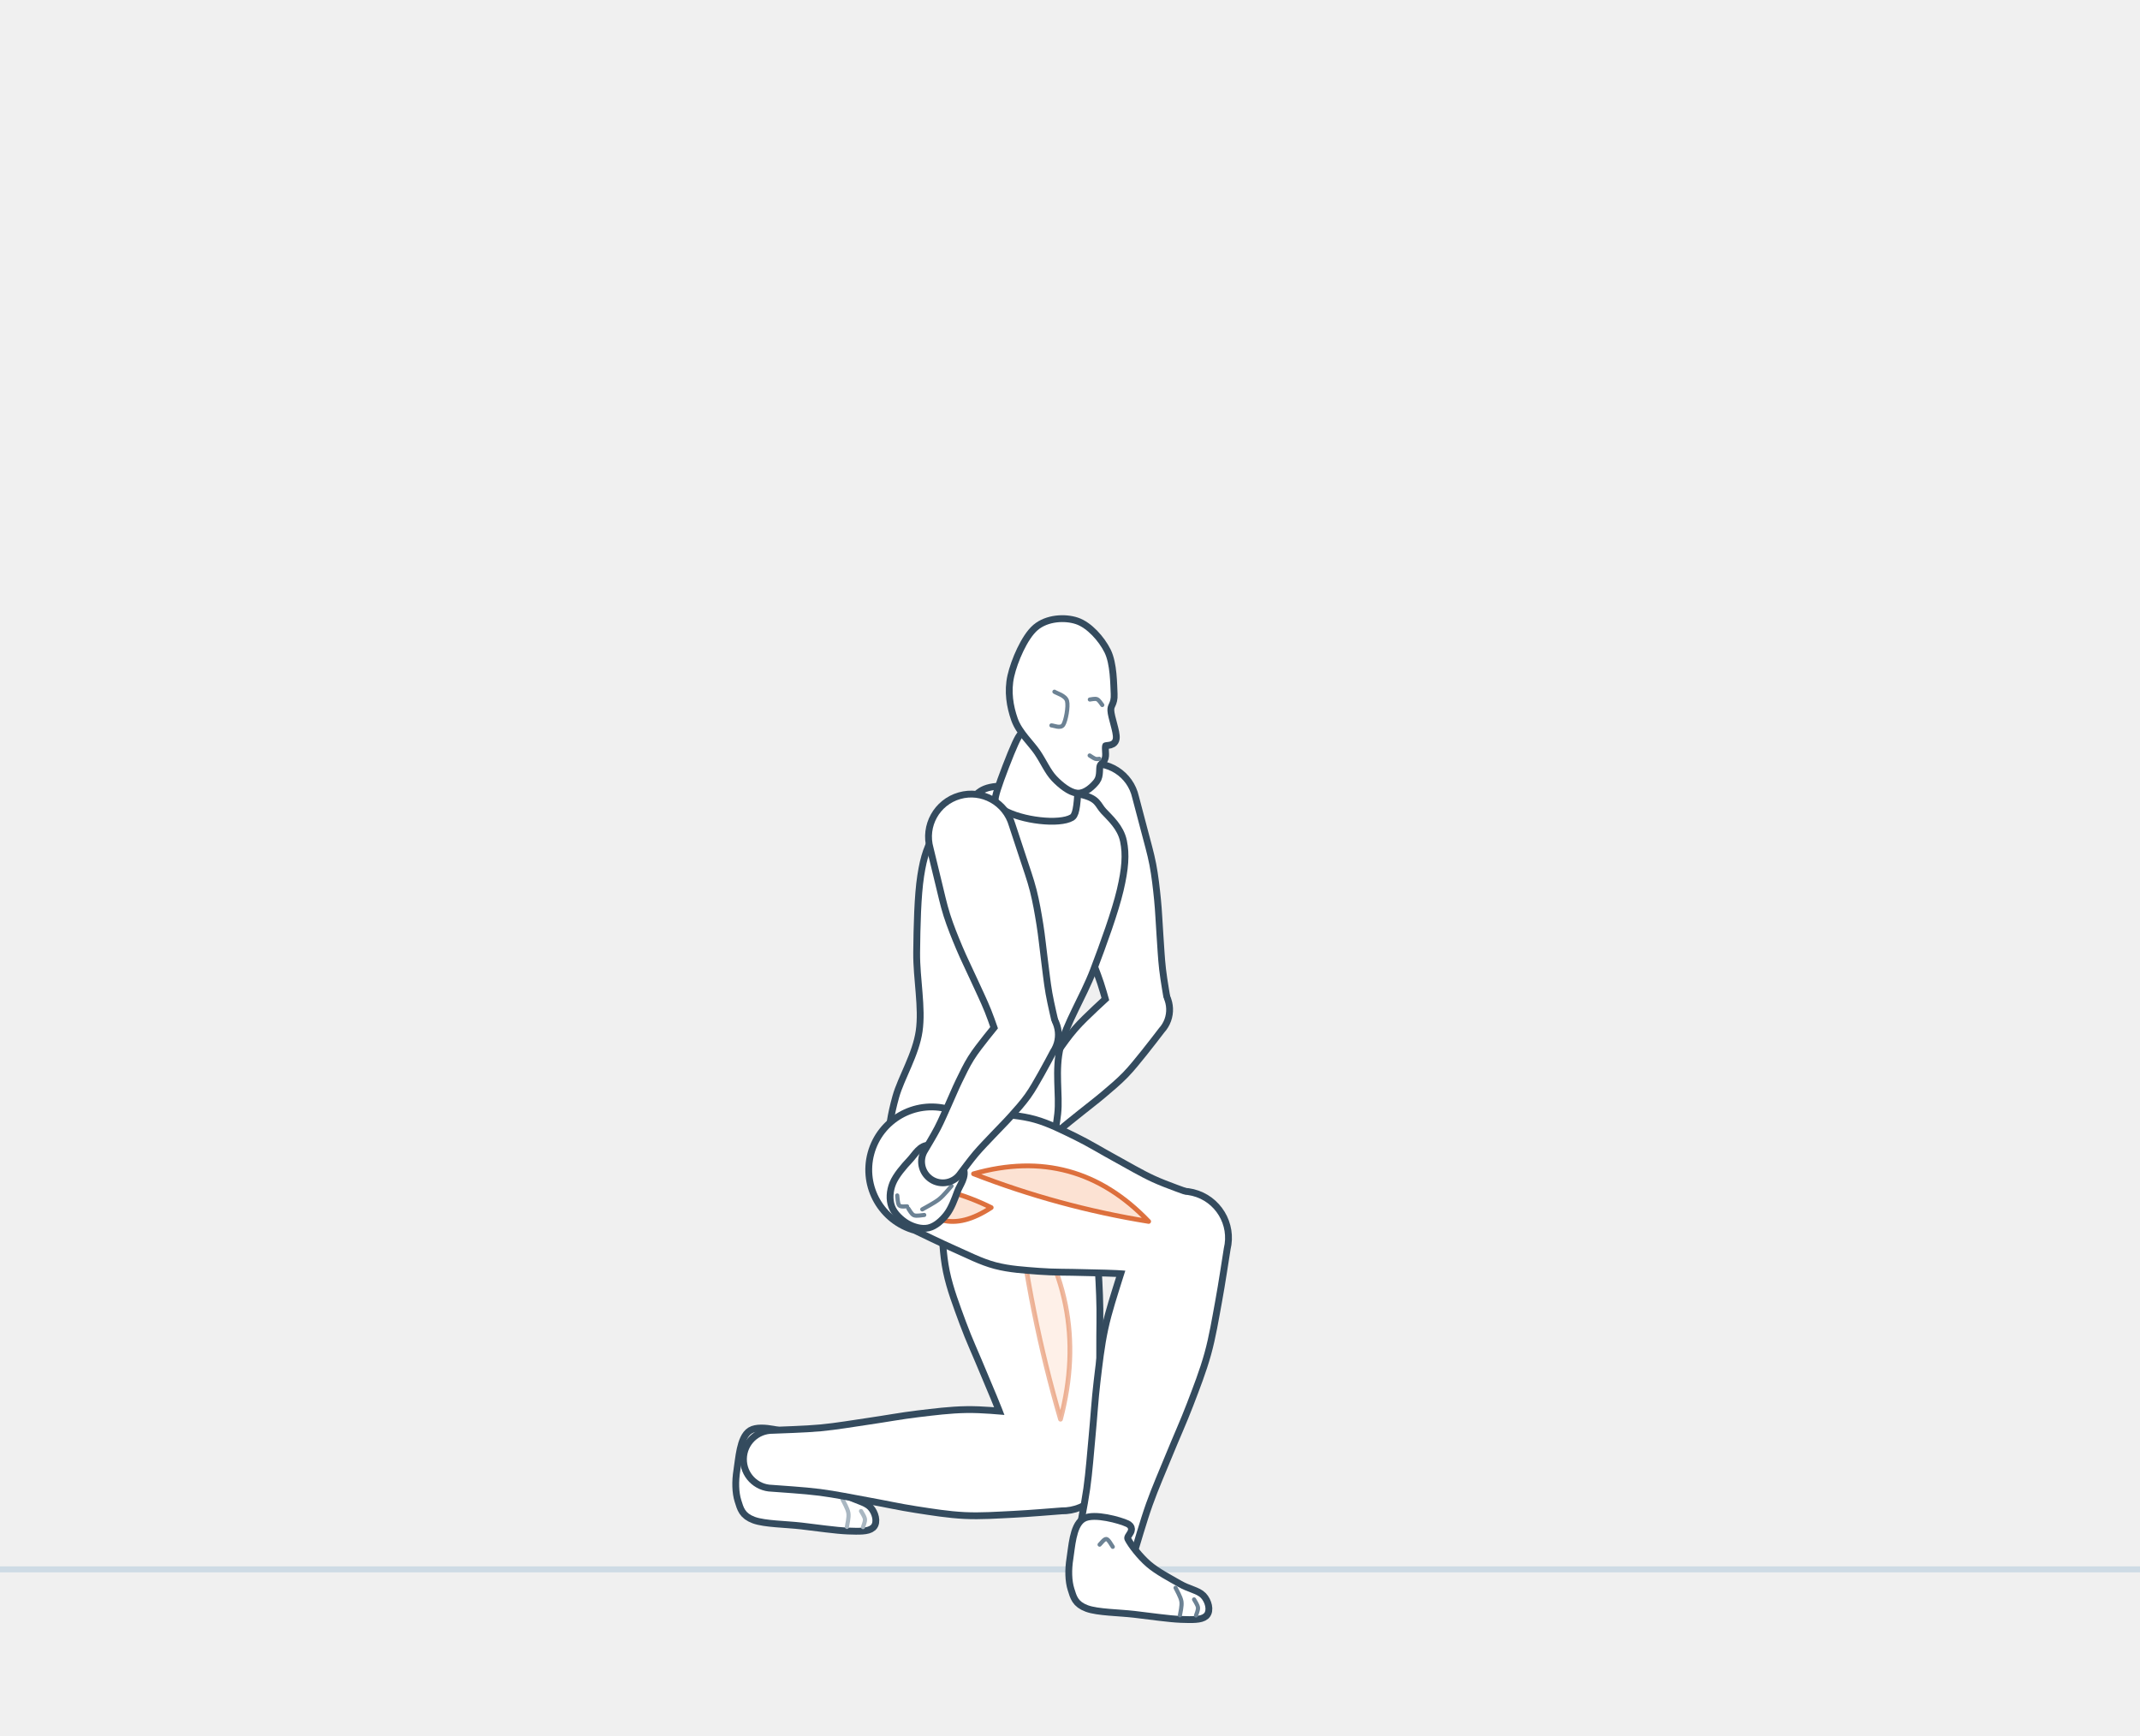
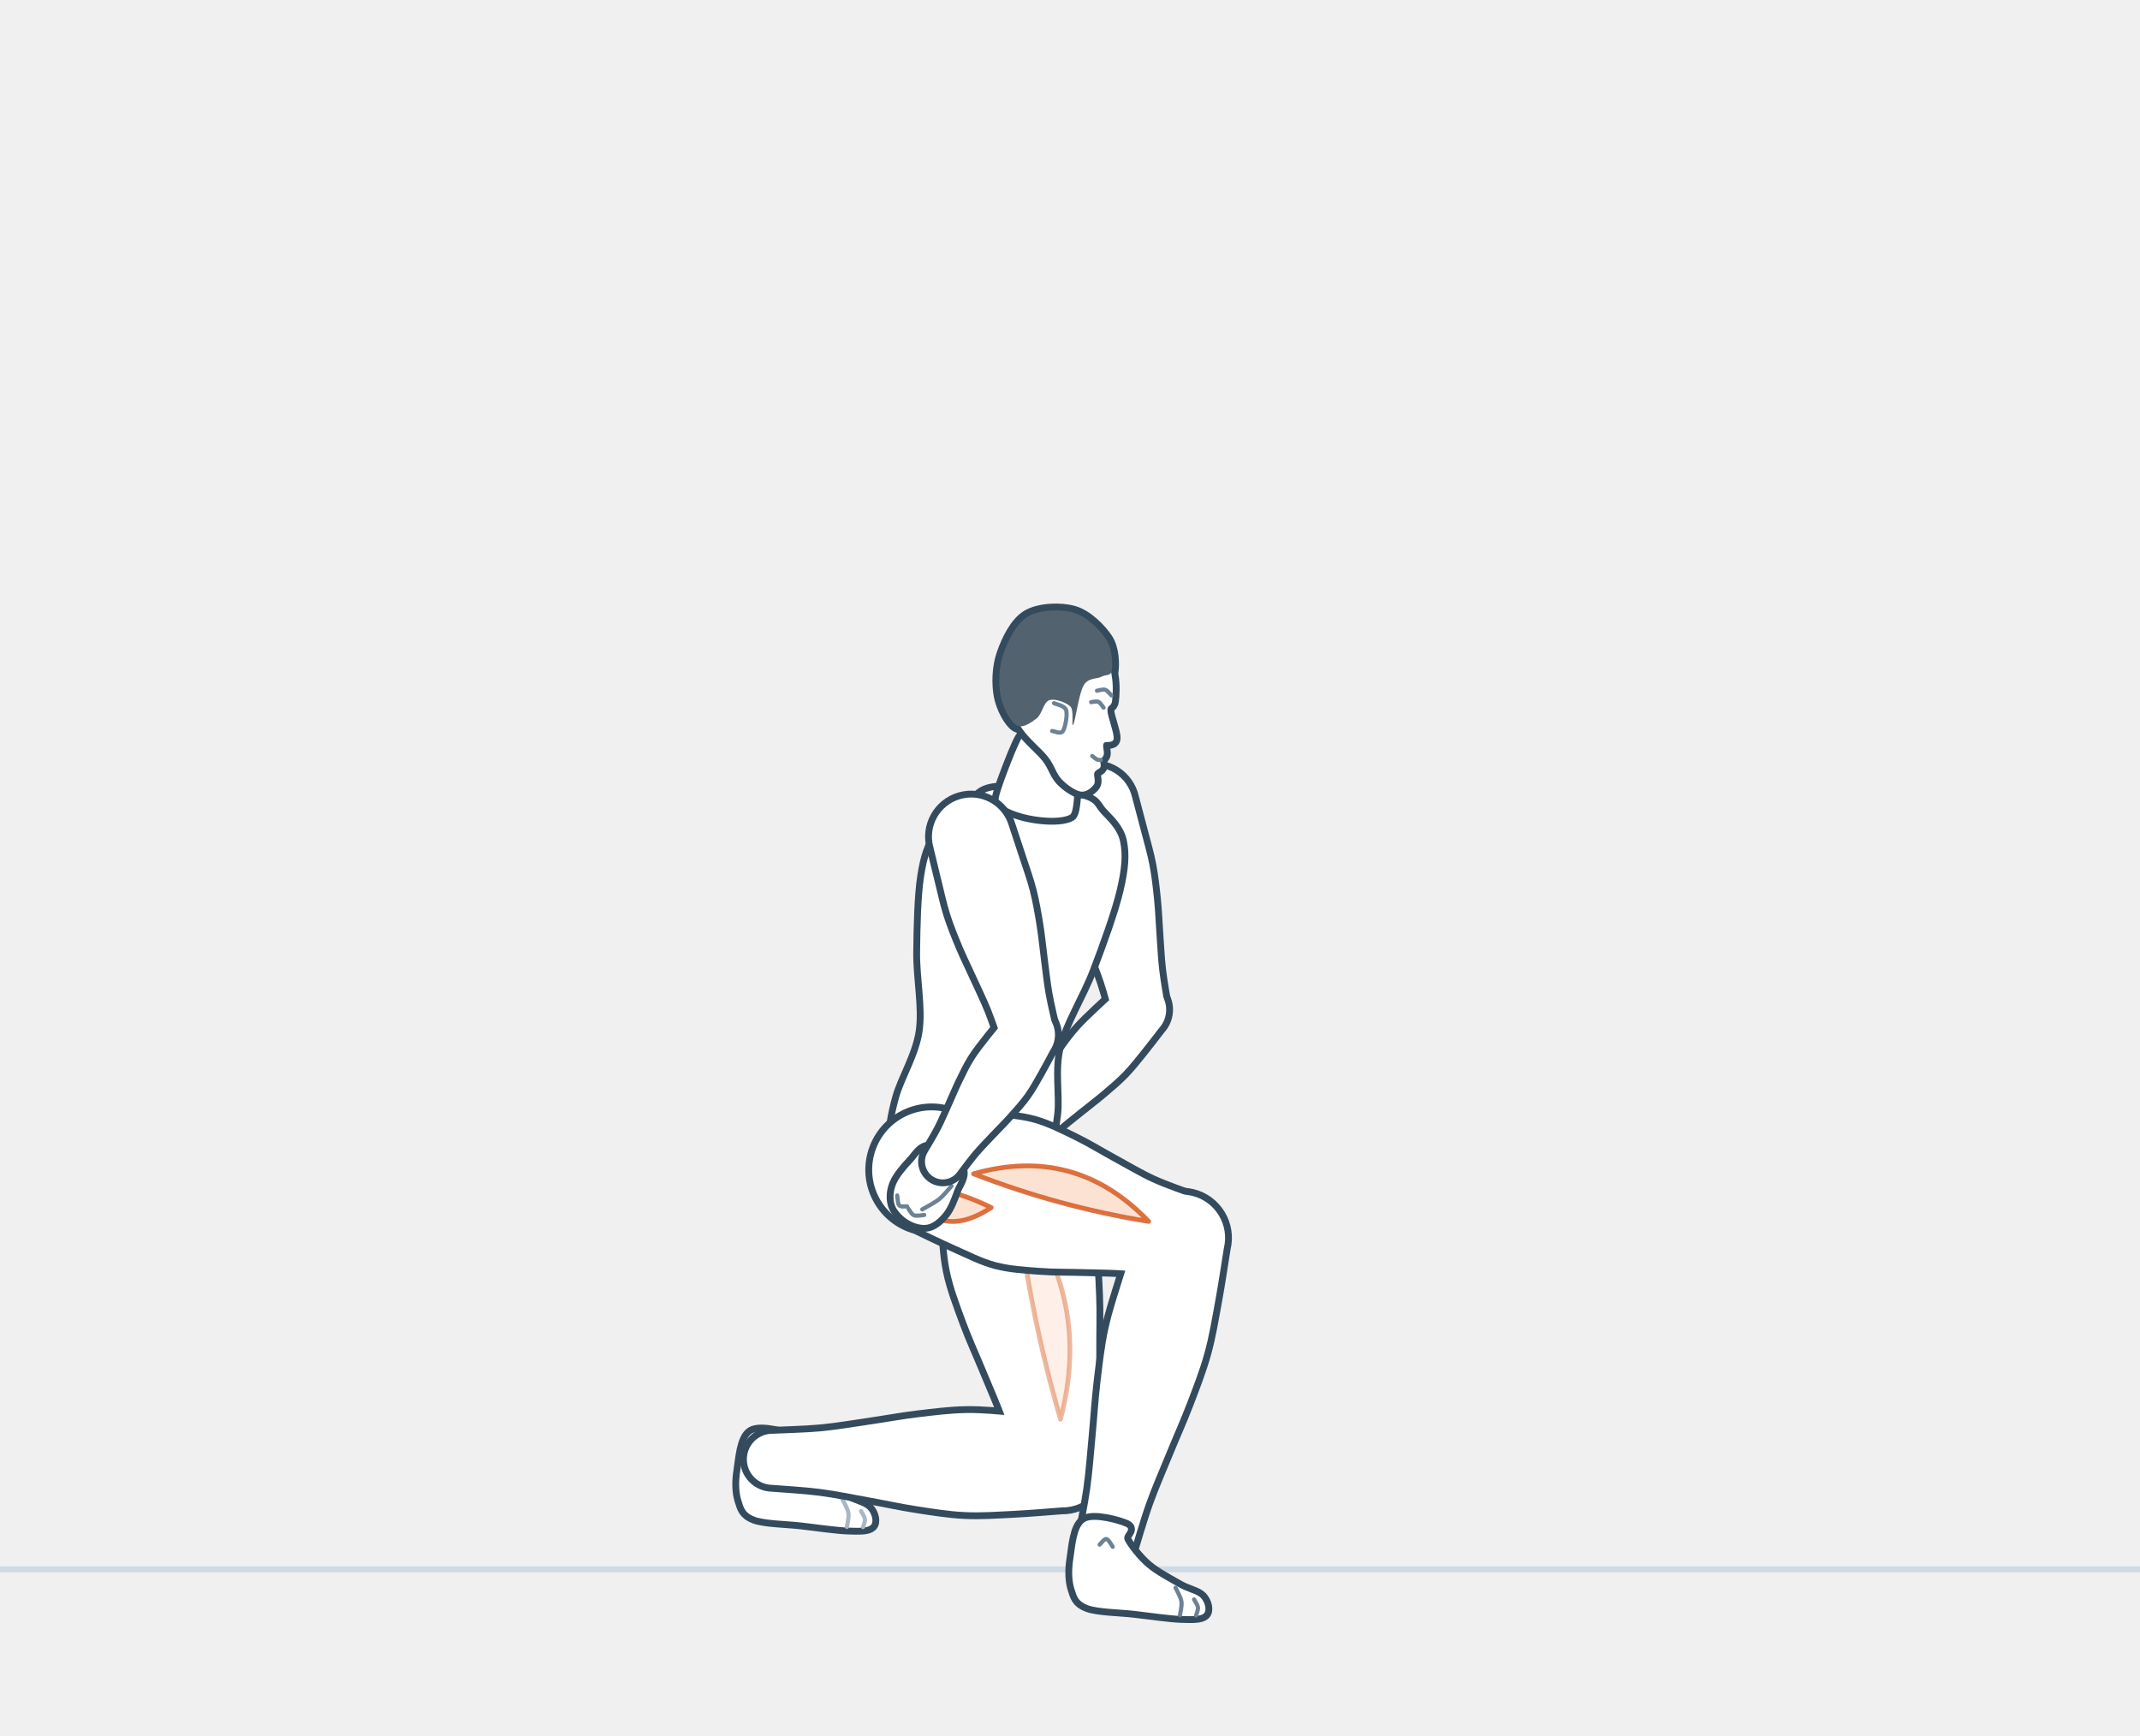
<svg xmlns="http://www.w3.org/2000/svg" viewBox="0 0 360 292">
  <path d="M0 264H360" stroke="#cedbe5" fill="none" />
  <g class="bw-human-athlete bw-human-outline bw-human-natural bw-human-sketch bw-human-spatial" fill="#fff" stroke="#344b5e" stroke-width="1.05" stroke-linecap="round" stroke-linejoin="round">
    <g class="bw-silhouette-ink" stroke-width="2.3">
      <g class="bw-human-shoe bw-human-foot">
        <path d="M126.500,241.127C125.025,242.031 124.834,245.520 124.534,247.388C124.234,249.255 124.288,251.034 124.698,252.332C125.107,253.629 125.298,254.538 126.991,255.171C128.684,255.804 132.248,255.826 134.855,256.127C137.463,256.428 140.699,256.903 142.637,256.975C144.576,257.046 145.927,257.063 146.487,256.557C147.047,256.050 146.706,254.679 145.996,253.936C145.286,253.193 143.757,252.975 142.228,252.099C140.699,251.224 138.323,249.983 136.821,248.685C135.319,247.386 133.790,245.427 133.217,244.307C132.644,243.187 134.500,242.494 133.381,241.964C132.261,241.433 127.974,240.223 126.500,241.127Z" fill="#fff" />
        <g display="none" class="bw-human-detail" fill="none" stroke="#a9b7c2" stroke-width=".7">
          <path d="M141.736,252.237C141.900,252.618 142.596,253.753 142.719,254.523C142.842,255.293 142.514,256.467 142.473,256.856" />
          <path d="M144.849,254.191C144.958,254.417 145.450,255.101 145.504,255.551C145.559,256.001 145.231,256.667 145.177,256.890" />
          <path d="M128.957,244.971C129.149,244.814 129.736,243.966 130.104,244.027C130.473,244.088 130.992,245.120 131.169,245.338" />
        </g>
      </g>
    </g>
    <g class="bw-silhouette-fill" stroke="none">
      <g class="bw-human-shoe bw-human-foot">
        <path d="M126.500,241.127C125.025,242.031 124.834,245.520 124.534,247.388C124.234,249.255 124.288,251.034 124.698,252.332C125.107,253.629 125.298,254.538 126.991,255.171C128.684,255.804 132.248,255.826 134.855,256.127C137.463,256.428 140.699,256.903 142.637,256.975C144.576,257.046 145.927,257.063 146.487,256.557C147.047,256.050 146.706,254.679 145.996,253.936C145.286,253.193 143.757,252.975 142.228,252.099C140.699,251.224 138.323,249.983 136.821,248.685C135.319,247.386 133.790,245.427 133.217,244.307C132.644,243.187 134.500,242.494 133.381,241.964C132.261,241.433 127.974,240.223 126.500,241.127Z" fill="#fff" />
        <g class="bw-human-detail" fill="none" stroke="#a9b7c2" stroke-width=".7">
          <path d="M141.736,252.237C141.900,252.618 142.596,253.753 142.719,254.523C142.842,255.293 142.514,256.467 142.473,256.856" />
          <path d="M144.849,254.191C144.958,254.417 145.450,255.101 145.504,255.551C145.559,256.001 145.231,256.667 145.177,256.890" />
          <path d="M128.957,244.971C129.149,244.814 129.736,243.966 130.104,244.027C130.473,244.088 130.992,245.120 131.169,245.338" />
        </g>
      </g>
    </g>
    <g class="bw-silhouette-ink" stroke-width="2.3">
      <g class="bw-human-leg bw-human-leg-left" fill="#fff">
        <path d="M158.388,195.906C158.471,197.403 158.652,201.906 158.881,204.886C159.111,207.867 159.164,210.882 159.766,213.788C160.368,216.694 161.461,219.501 162.494,222.320C163.527,225.139 164.821,227.906 165.965,230.703C167.108,233.500 168.375,236.272 169.353,239.102C170.331,241.932 171.419,246.254 171.833,247.684A7.000,7.000 0 0 0 180.073,253.171A7.000,7.000 0 0 0 185.559,244.931C185.389,243.452 184.727,239.045 184.538,236.057C184.349,233.068 184.450,230.022 184.426,227.000C184.402,223.979 184.530,220.927 184.396,217.927C184.262,214.928 184.187,211.916 183.622,209.003C183.057,206.090 181.943,203.287 181.006,200.449C180.069,197.611 178.499,193.386 177.998,191.973A10.000,10.000 0 0 0 166.227,184.135A10.000,10.000 0 0 0 158.388,195.906Z" />
        <path d="M178.819,239.028C177.467,238.886 173.411,238.395 170.705,238.173C167.999,237.952 165.295,237.659 162.585,237.698C159.875,237.738 157.159,238.088 154.445,238.411C151.730,238.735 149.012,239.245 146.296,239.637C143.580,240.029 140.862,240.507 138.148,240.765C135.435,241.023 131.369,241.115 130.013,241.185A4.300,4.300 0 0 0 125.641,245.412A4.300,4.300 0 0 0 129.868,249.784C131.221,249.900 135.281,250.129 137.984,250.478C140.688,250.828 143.388,251.397 146.089,251.881C148.790,252.364 151.489,252.966 154.192,253.380C156.894,253.795 159.596,254.237 162.304,254.368C165.011,254.499 167.724,254.297 170.435,254.167C173.147,254.037 177.217,253.683 178.573,253.586A7.280,7.280 0 0 0 185.975,246.430A7.280,7.280 0 0 0 178.819,239.028Z" />
        <g display="none" class="bw-muscle-traces" data-side="left">
          <g data-muscle="quadriceps">
            <path d="M171.050,202.083Q183.747,218.602 178.402,238.740Q173.148,220.728 171.050,202.083Z" fill="#f59e6b" fill-opacity="0.16" stroke="#d9622b" stroke-width=".8" stroke-opacity="0.45" />
          </g>
          <g data-muscle="glutes">
            <path d="M163.921,190.439Q157.471,200.993 167.492,208.244Q167.148,199.052 163.921,190.439Z" fill="#f59e6b" fill-opacity="0.16" stroke="#d9622b" stroke-width=".8" stroke-opacity="0.45" />
          </g>
        </g>
      </g>
    </g>
    <g class="bw-silhouette-fill" stroke="none">
      <g class="bw-human-leg bw-human-leg-left" fill="#fff">
        <path d="M158.388,195.906C158.471,197.403 158.652,201.906 158.881,204.886C159.111,207.867 159.164,210.882 159.766,213.788C160.368,216.694 161.461,219.501 162.494,222.320C163.527,225.139 164.821,227.906 165.965,230.703C167.108,233.500 168.375,236.272 169.353,239.102C170.331,241.932 171.419,246.254 171.833,247.684A7.000,7.000 0 0 0 180.073,253.171A7.000,7.000 0 0 0 185.559,244.931C185.389,243.452 184.727,239.045 184.538,236.057C184.349,233.068 184.450,230.022 184.426,227.000C184.402,223.979 184.530,220.927 184.396,217.927C184.262,214.928 184.187,211.916 183.622,209.003C183.057,206.090 181.943,203.287 181.006,200.449C180.069,197.611 178.499,193.386 177.998,191.973A10.000,10.000 0 0 0 166.227,184.135A10.000,10.000 0 0 0 158.388,195.906Z" />
        <path d="M178.819,239.028C177.467,238.886 173.411,238.395 170.705,238.173C167.999,237.952 165.295,237.659 162.585,237.698C159.875,237.738 157.159,238.088 154.445,238.411C151.730,238.735 149.012,239.245 146.296,239.637C143.580,240.029 140.862,240.507 138.148,240.765C135.435,241.023 131.369,241.115 130.013,241.185A4.300,4.300 0 0 0 125.641,245.412A4.300,4.300 0 0 0 129.868,249.784C131.221,249.900 135.281,250.129 137.984,250.478C140.688,250.828 143.388,251.397 146.089,251.881C148.790,252.364 151.489,252.966 154.192,253.380C156.894,253.795 159.596,254.237 162.304,254.368C165.011,254.499 167.724,254.297 170.435,254.167C173.147,254.037 177.217,253.683 178.573,253.586A7.280,7.280 0 0 0 185.975,246.430A7.280,7.280 0 0 0 178.819,239.028Z" />
        <g class="bw-muscle-traces" data-side="left">
          <g data-muscle="quadriceps">
            <path d="M171.050,202.083Q183.747,218.602 178.402,238.740Q173.148,220.728 171.050,202.083Z" fill="#f59e6b" fill-opacity="0.16" stroke="#d9622b" stroke-width=".8" stroke-opacity="0.45" />
          </g>
          <g data-muscle="glutes">
            <path d="M163.921,190.439Q157.471,200.993 167.492,208.244Q167.148,199.052 163.921,190.439Z" fill="#f59e6b" fill-opacity="0.16" stroke="#d9622b" stroke-width=".8" stroke-opacity="0.45" />
          </g>
        </g>
      </g>
    </g>
    <g class="bw-silhouette-ink" stroke-width="2.3">
      <g class="bw-human-hand bw-human-hand-fist">
        <path d="M174.658,192.683C175.147,193.948 173.801,195.065 173.175,196.211C172.550,197.358 171.781,198.734 170.907,199.560C170.032,200.386 168.929,201.092 167.930,201.168C166.930,201.245 165.740,200.692 164.910,200.019C164.080,199.345 163.160,198.180 162.951,197.127C162.743,196.074 162.998,194.813 163.660,193.701C164.322,192.588 165.826,191.300 166.923,190.453C168.021,189.606 168.956,188.246 170.245,188.618C171.534,188.989 174.170,191.417 174.658,192.683Z" />
        <g display="none" class="bw-human-detail" fill="none" stroke="#a9b7c2" stroke-width=".7">
          <path d="M172.858,195.375C172.458,195.686 171.368,196.722 170.458,197.243C169.547,197.764 167.906,198.291 167.396,198.501" />
          <path d="M167.577,199.484C167.293,199.449 166.281,199.514 165.870,199.271C165.459,199.029 165.238,198.236 165.111,198.029" />
          <path d="M164.953,197.611C164.738,197.549 163.890,197.584 163.664,197.239C163.437,196.894 163.606,195.826 163.594,195.543" />
        </g>
      </g>
    </g>
    <g class="bw-silhouette-fill" stroke="none">
      <g class="bw-human-hand bw-human-hand-fist">
        <path d="M174.658,192.683C175.147,193.948 173.801,195.065 173.175,196.211C172.550,197.358 171.781,198.734 170.907,199.560C170.032,200.386 168.929,201.092 167.930,201.168C166.930,201.245 165.740,200.692 164.910,200.019C164.080,199.345 163.160,198.180 162.951,197.127C162.743,196.074 162.998,194.813 163.660,193.701C164.322,192.588 165.826,191.300 166.923,190.453C168.021,189.606 168.956,188.246 170.245,188.618C171.534,188.989 174.170,191.417 174.658,192.683Z" />
        <g class="bw-human-detail" fill="none" stroke="#a9b7c2" stroke-width=".7">
          <path d="M172.858,195.375C172.458,195.686 171.368,196.722 170.458,197.243C169.547,197.764 167.906,198.291 167.396,198.501" />
          <path d="M167.577,199.484C167.293,199.449 166.281,199.514 165.870,199.271C165.459,199.029 165.238,198.236 165.111,198.029" />
          <path d="M164.953,197.611C164.738,197.549 163.890,197.584 163.664,197.239C163.437,196.894 163.606,195.826 163.594,195.543" />
        </g>
      </g>
    </g>
    <g class="bw-silhouette-ink" stroke-width="2.3">
      <g class="bw-human-arm bw-human-arm-left">
        <path d="M177.579,137.063C177.751,138.022 178.256,140.902 178.615,142.817C178.974,144.732 179.255,146.664 179.733,148.552C180.211,150.441 180.838,152.296 181.484,154.148C182.129,155.999 182.904,157.822 183.604,159.661C184.304,161.500 185.066,163.326 185.684,165.184C186.301,167.041 187.040,169.869 187.311,170.806A4.400,4.400 0 0 0 192.559,174.150A4.400,4.400 0 0 0 195.902,168.902C195.752,167.938 195.226,165.063 195.002,163.118C194.777,161.174 194.696,159.197 194.553,157.234C194.410,155.272 194.343,153.292 194.145,151.341C193.948,149.391 193.732,147.444 193.368,145.530C193.003,143.617 192.441,141.747 191.958,139.860C191.474,137.972 190.714,135.149 190.466,134.207A6.600,6.600 0 0 0 182.594,129.191A6.600,6.600 0 0 0 177.579,137.063Z" />
        <path d="M188.241,166.754C187.648,167.299 185.845,168.909 184.686,170.022C183.527,171.136 182.341,172.224 181.287,173.434C180.233,174.644 179.303,175.968 178.362,177.282C177.421,178.596 176.554,179.978 175.640,181.317C174.726,182.656 173.846,184.027 172.879,185.317C171.912,186.607 170.345,188.435 169.839,189.059A3.000,3.000 0 0 0 170.013,193.298A3.000,3.000 0 0 0 174.252,193.124C174.832,192.568 176.525,190.856 177.732,189.787C178.939,188.718 180.232,187.728 181.492,186.707C182.751,185.687 184.057,184.709 185.290,183.663C186.522,182.618 187.766,181.583 188.886,180.433C190.005,179.283 190.992,178.011 192.006,176.765C193.021,175.518 194.478,173.589 194.972,172.954A4.576,4.576 0 0 0 194.707,166.488A4.576,4.576 0 0 0 188.241,166.754Z" />
        <g display="none" class="bw-muscle-traces" data-side="left" />
      </g>
    </g>
    <g class="bw-silhouette-fill" stroke="none">
      <g class="bw-human-arm bw-human-arm-left">
        <path d="M177.579,137.063C177.751,138.022 178.256,140.902 178.615,142.817C178.974,144.732 179.255,146.664 179.733,148.552C180.211,150.441 180.838,152.296 181.484,154.148C182.129,155.999 182.904,157.822 183.604,159.661C184.304,161.500 185.066,163.326 185.684,165.184C186.301,167.041 187.040,169.869 187.311,170.806A4.400,4.400 0 0 0 192.559,174.150A4.400,4.400 0 0 0 195.902,168.902C195.752,167.938 195.226,165.063 195.002,163.118C194.777,161.174 194.696,159.197 194.553,157.234C194.410,155.272 194.343,153.292 194.145,151.341C193.948,149.391 193.732,147.444 193.368,145.530C193.003,143.617 192.441,141.747 191.958,139.860C191.474,137.972 190.714,135.149 190.466,134.207A6.600,6.600 0 0 0 182.594,129.191A6.600,6.600 0 0 0 177.579,137.063Z" />
        <path d="M188.241,166.754C187.648,167.299 185.845,168.909 184.686,170.022C183.527,171.136 182.341,172.224 181.287,173.434C180.233,174.644 179.303,175.968 178.362,177.282C177.421,178.596 176.554,179.978 175.640,181.317C174.726,182.656 173.846,184.027 172.879,185.317C171.912,186.607 170.345,188.435 169.839,189.059A3.000,3.000 0 0 0 170.013,193.298A3.000,3.000 0 0 0 174.252,193.124C174.832,192.568 176.525,190.856 177.732,189.787C178.939,188.718 180.232,187.728 181.492,186.707C182.751,185.687 184.057,184.709 185.290,183.663C186.522,182.618 187.766,181.583 188.886,180.433C190.005,179.283 190.992,178.011 192.006,176.765C193.021,175.518 194.478,173.589 194.972,172.954A4.576,4.576 0 0 0 194.707,166.488A4.576,4.576 0 0 0 188.241,166.754Z" />
        <g class="bw-muscle-traces" data-side="left" />
      </g>
    </g>
    <g class="bw-silhouette-ink" stroke-width="2.3">
      <g class="bw-human-torso">
        <path d="M154.732,203.475C151.991,202.647 151.211,201.017 150.417,199.153C149.623,197.290 149.832,194.708 149.970,192.293C150.107,189.878 150.372,187.790 151.243,184.663C152.113,181.537 154.603,177.604 155.193,173.534C155.782,169.464 154.736,164.596 154.780,160.243C154.824,155.889 154.943,150.717 155.455,147.412C155.968,144.108 156.614,142.351 157.855,140.416C159.097,138.481 161.261,137.063 162.903,135.802C164.545,134.541 164.601,133.122 167.706,132.850C170.811,132.578 178.612,133.504 181.532,134.169C184.453,134.834 184.079,135.602 185.230,136.840C186.380,138.078 187.992,139.472 188.435,141.598C188.878,143.724 188.725,146.028 187.887,149.596C187.048,153.164 185.079,158.613 183.402,163.006C181.726,167.399 178.837,171.903 177.830,175.955C176.822,180.007 177.715,184.197 177.358,187.318C177.000,190.439 176.466,192.412 175.682,194.682C174.899,196.953 174.125,199.370 172.655,200.943C171.186,202.516 169.853,203.696 166.866,204.118C163.878,204.540 157.474,204.303 154.732,203.475Z" fill="#fff" />
        <g display="none" class="bw-muscle-traces bw-torso-muscles" />
      </g>
    </g>
    <g class="bw-silhouette-fill" stroke="none">
      <g class="bw-human-torso">
        <path d="M154.732,203.475C151.991,202.647 151.211,201.017 150.417,199.153C149.623,197.290 149.832,194.708 149.970,192.293C150.107,189.878 150.372,187.790 151.243,184.663C152.113,181.537 154.603,177.604 155.193,173.534C155.782,169.464 154.736,164.596 154.780,160.243C154.824,155.889 154.943,150.717 155.455,147.412C155.968,144.108 156.614,142.351 157.855,140.416C159.097,138.481 161.261,137.063 162.903,135.802C164.545,134.541 164.601,133.122 167.706,132.850C170.811,132.578 178.612,133.504 181.532,134.169C184.453,134.834 184.079,135.602 185.230,136.840C186.380,138.078 187.992,139.472 188.435,141.598C188.878,143.724 188.725,146.028 187.887,149.596C187.048,153.164 185.079,158.613 183.402,163.006C181.726,167.399 178.837,171.903 177.830,175.955C176.822,180.007 177.715,184.197 177.358,187.318C177.000,190.439 176.466,192.412 175.682,194.682C174.899,196.953 174.125,199.370 172.655,200.943C171.186,202.516 169.853,203.696 166.866,204.118C163.878,204.540 157.474,204.303 154.732,203.475Z" fill="#fff" />
        <g class="bw-muscle-traces bw-torso-muscles" />
      </g>
    </g>
    <g class="bw-silhouette-ink" stroke-width="2.3">
      <g class="bw-human-leg bw-human-leg-right" fill="#fff">
        <path d="M154.097,206.434C155.210,206.958 158.532,208.595 160.775,209.580C163.018,210.564 165.215,211.722 167.558,212.340C169.901,212.958 172.376,213.093 174.834,213.286C177.293,213.480 179.821,213.416 182.309,213.501C184.797,213.586 187.318,213.550 189.762,213.797C192.206,214.045 195.771,214.789 196.972,214.987A7.000,7.000 0 0 0 205.564,210.070A7.000,7.000 0 0 0 200.647,201.478C199.510,201.041 196.060,199.877 193.827,198.852C191.595,197.828 189.440,196.519 187.251,195.332C185.063,194.146 182.915,192.810 180.697,191.731C178.479,190.653 176.277,189.516 173.944,188.861C171.611,188.207 169.131,188.093 166.698,187.806C164.265,187.518 160.572,187.247 159.346,187.135A10.000,10.000 0 0 0 147.072,194.160A10.000,10.000 0 0 0 154.097,206.434Z" />
        <path d="M191.741,206.491C191.268,207.910 189.787,212.152 188.903,215.005C188.018,217.859 187.065,220.695 186.434,223.611C185.803,226.527 185.474,229.517 185.119,232.501C184.763,235.485 184.589,238.513 184.301,241.514C184.013,244.514 183.807,247.535 183.389,250.503C182.970,253.471 182.055,257.853 181.789,259.323A4.300,4.300 0 0 0 184.935,264.527A4.300,4.300 0 0 0 190.139,261.381C190.586,259.955 191.812,255.650 192.821,252.828C193.830,250.005 195.052,247.235 196.191,244.444C197.329,241.653 198.583,238.891 199.655,236.084C200.727,233.276 201.825,230.476 202.621,227.601C203.418,224.726 203.891,221.771 204.434,218.833C204.977,215.896 205.637,211.451 205.878,209.975A7.280,7.280 0 0 0 200.552,201.164A7.280,7.280 0 0 0 191.741,206.491Z" />
        <g display="none" class="bw-muscle-traces" data-side="right">
          <g data-muscle="quadriceps">
            <path d="M163.771,197.458Q180.916,192.588 193.232,205.472Q178.079,203.019 163.771,197.458Z" fill="#f59e6b" fill-opacity="0.3" stroke="#d9622b" stroke-width=".8" stroke-opacity="0.9" />
          </g>
          <g data-muscle="glutes">
            <path d="M152.436,199.246Q157.386,209.298 166.746,203.138Q159.977,199.774 152.436,199.246Z" fill="#f59e6b" fill-opacity="0.3" stroke="#d9622b" stroke-width=".8" stroke-opacity="0.9" />
          </g>
        </g>
      </g>
    </g>
    <g class="bw-silhouette-fill" stroke="none">
      <g class="bw-human-leg bw-human-leg-right" fill="#fff">
        <path d="M154.097,206.434C155.210,206.958 158.532,208.595 160.775,209.580C163.018,210.564 165.215,211.722 167.558,212.340C169.901,212.958 172.376,213.093 174.834,213.286C177.293,213.480 179.821,213.416 182.309,213.501C184.797,213.586 187.318,213.550 189.762,213.797C192.206,214.045 195.771,214.789 196.972,214.987A7.000,7.000 0 0 0 205.564,210.070A7.000,7.000 0 0 0 200.647,201.478C199.510,201.041 196.060,199.877 193.827,198.852C191.595,197.828 189.440,196.519 187.251,195.332C185.063,194.146 182.915,192.810 180.697,191.731C178.479,190.653 176.277,189.516 173.944,188.861C171.611,188.207 169.131,188.093 166.698,187.806C164.265,187.518 160.572,187.247 159.346,187.135A10.000,10.000 0 0 0 147.072,194.160A10.000,10.000 0 0 0 154.097,206.434Z" />
        <path d="M191.741,206.491C191.268,207.910 189.787,212.152 188.903,215.005C188.018,217.859 187.065,220.695 186.434,223.611C185.803,226.527 185.474,229.517 185.119,232.501C184.763,235.485 184.589,238.513 184.301,241.514C184.013,244.514 183.807,247.535 183.389,250.503C182.970,253.471 182.055,257.853 181.789,259.323A4.300,4.300 0 0 0 184.935,264.527A4.300,4.300 0 0 0 190.139,261.381C190.586,259.955 191.812,255.650 192.821,252.828C193.830,250.005 195.052,247.235 196.191,244.444C197.329,241.653 198.583,238.891 199.655,236.084C200.727,233.276 201.825,230.476 202.621,227.601C203.418,224.726 203.891,221.771 204.434,218.833C204.977,215.896 205.637,211.451 205.878,209.975A7.280,7.280 0 0 0 200.552,201.164A7.280,7.280 0 0 0 191.741,206.491Z" />
        <g class="bw-muscle-traces" data-side="right">
          <g data-muscle="quadriceps">
            <path d="M163.771,197.458Q180.916,192.588 193.232,205.472Q178.079,203.019 163.771,197.458Z" fill="#f59e6b" fill-opacity="0.3" stroke="#d9622b" stroke-width=".8" stroke-opacity="0.9" />
          </g>
          <g data-muscle="glutes">
            <path d="M152.436,199.246Q157.386,209.298 166.746,203.138Q159.977,199.774 152.436,199.246Z" fill="#f59e6b" fill-opacity="0.3" stroke="#d9622b" stroke-width=".8" stroke-opacity="0.9" />
          </g>
        </g>
      </g>
    </g>
    <g class="bw-silhouette-ink" stroke-width="2.3">
      <g class="bw-human-neck">
        <path d="M168.004,134.675Q167.808,134.119 169.727,129.142Q171.647,124.166 172.126,123.888Q172.606,123.610 173.578,123.528Q174.549,123.446 175.752,123.583Q176.955,123.719 178.068,124.037Q179.180,124.355 179.903,124.770Q180.627,125.185 180.768,125.584Q180.908,125.984 180.801,131.317Q180.694,136.649 180.026,137.036Q179.359,137.423 178.007,137.537Q176.656,137.650 174.982,137.460Q173.308,137.271 171.760,136.828Q170.213,136.385 169.206,135.808Q168.200,135.232 168.004,134.675Z" fill="#fff" />
      </g>
    </g>
    <g class="bw-silhouette-fill" stroke="none">
      <g class="bw-human-neck">
        <path d="M168.004,134.675Q167.808,134.119 169.727,129.142Q171.647,124.166 172.126,123.888Q172.606,123.610 173.578,123.528Q174.549,123.446 175.752,123.583Q176.955,123.719 178.068,124.037Q179.180,124.355 179.903,124.770Q180.627,125.185 180.768,125.584Q180.908,125.984 180.801,131.317Q180.694,136.649 180.026,137.036Q179.359,137.423 178.007,137.537Q176.656,137.650 174.982,137.460Q173.308,137.271 171.760,136.828Q170.213,136.385 169.206,135.808Q168.200,135.232 168.004,134.675Z" fill="#fff" />
      </g>
    </g>
    <g class="bw-silhouette-ink" stroke-width="2.3">
      <g class="bw-human-head bw-athlete-portrait">
-         <path d="M180.984,104.993C182.855,105.621 184.825,107.801 185.803,109.763C186.781,111.724 186.768,115.128 186.851,116.762C186.933,118.396 186.240,118.327 186.299,119.566C186.359,120.806 187.338,123.272 187.207,124.198C187.075,125.124 185.816,124.592 185.510,125.122C185.204,125.652 185.535,126.792 185.369,127.378C185.204,127.964 184.739,128.016 184.516,128.638C184.292,129.261 184.571,130.410 184.029,131.112C183.487,131.815 182.305,132.944 181.263,132.854C180.220,132.764 178.819,131.671 177.772,130.572C176.726,129.472 176.080,127.880 174.985,126.257C173.890,124.634 171.932,122.904 171.203,120.834C170.474,118.764 170.047,116.311 170.609,113.837C171.171,111.364 172.847,107.467 174.576,105.993C176.305,104.519 179.113,104.365 180.984,104.993Z" fill="#fff" />
+         <path d="M180.346,104.383C182.380,104.957 184.249,106.622 185.360,108.163C186.471,109.703 186.727,111.999 187.013,113.625C187.299,115.252 187.196,116.930 187.077,117.920C186.959,118.910 186.254,118.511 186.299,119.566C186.344,120.622 187.450,123.346 187.347,124.254C187.244,125.162 185.959,124.574 185.683,125.013C185.407,125.451 185.788,126.404 185.694,126.885C185.599,127.366 185.212,127.537 185.115,127.899C185.019,128.261 185.285,128.708 185.115,129.055C184.946,129.403 184.284,129.494 184.099,129.984C183.915,130.474 184.389,131.464 184.007,131.993C183.626,132.523 182.712,133.314 181.808,133.161C180.904,133.008 179.502,132.048 178.583,131.073C177.663,130.098 177.402,128.734 176.292,127.313C175.183,125.891 173.099,124.289 171.927,122.546C170.755,120.803 169.649,118.850 169.258,116.856C168.868,114.862 168.933,112.605 169.583,110.582C170.233,108.558 171.366,105.749 173.160,104.716C174.954,103.683 178.313,103.808 180.346,104.383Z" fill="#fff" />
+         <path class="bw-human-hair" d="M187.035,112.745C187.164,111.699 187.156,109.176 186.084,107.562C185.013,105.949 182.803,103.703 180.606,103.063C178.409,102.423 174.873,102.554 172.901,103.723C170.929,104.893 169.536,107.865 168.772,110.080C168.009,112.295 167.951,115.030 168.318,117.014C168.685,118.999 169.966,121.348 170.976,121.989C171.986,122.629 173.460,121.557 174.380,120.857C175.300,120.157 175.549,118.122 176.498,117.789C177.447,117.456 179.401,118.177 180.075,118.861C180.749,119.545 180.170,122.486 180.539,121.892C180.909,121.299 181.496,116.641 182.291,115.298C183.085,113.955 184.515,114.259 185.306,113.833C186.096,113.408 186.905,113.790 187.035,112.745Z" fill="#52626f" />
        <g display="none" class="bw-human-detail" fill="none" stroke="#6c8294" stroke-width=".7">
-           <path d="M177.384,116.364C177.737,116.623 179.256,116.992 179.502,117.921C179.749,118.849 179.302,121.250 178.864,121.935C178.427,122.620 177.208,122.015 176.876,122.031" />
-           <path d="M183.339,117.673C183.542,117.665 184.211,117.473 184.560,117.627C184.908,117.781 185.285,118.435 185.429,118.597" />
-           <path d="M183.305,127.088C183.464,127.181 183.984,127.552 184.256,127.645C184.528,127.739 184.824,127.649 184.937,127.650" />
+           <path d="M177.309,118.290C177.649,118.486 179.101,118.680 179.351,119.461C179.601,120.243 179.203,122.397 178.810,122.981C178.418,123.566 177.298,122.970 176.995,122.968" />
+           <path d="M183.555,118.115C183.758,118.107 184.427,117.915 184.776,118.069C185.124,118.223 185.501,118.877 185.646,119.039" />
+           <path d="M184.538,116.195C184.771,116.169 185.529,115.909 185.932,116.040C186.336,116.171 186.788,116.826 186.959,116.983" />
+           <path d="M183.743,127.174C183.875,127.271 184.294,127.646 184.537,127.757C184.780,127.869 185.091,127.830 185.202,127.845" />
        </g>
      </g>
    </g>
    <g class="bw-silhouette-fill" stroke="none">
      <g class="bw-human-head bw-athlete-portrait">
-         <path d="M180.984,104.993C182.855,105.621 184.825,107.801 185.803,109.763C186.781,111.724 186.768,115.128 186.851,116.762C186.933,118.396 186.240,118.327 186.299,119.566C186.359,120.806 187.338,123.272 187.207,124.198C187.075,125.124 185.816,124.592 185.510,125.122C185.204,125.652 185.535,126.792 185.369,127.378C185.204,127.964 184.739,128.016 184.516,128.638C184.292,129.261 184.571,130.410 184.029,131.112C183.487,131.815 182.305,132.944 181.263,132.854C180.220,132.764 178.819,131.671 177.772,130.572C176.726,129.472 176.080,127.880 174.985,126.257C173.890,124.634 171.932,122.904 171.203,120.834C170.474,118.764 170.047,116.311 170.609,113.837C171.171,111.364 172.847,107.467 174.576,105.993C176.305,104.519 179.113,104.365 180.984,104.993Z" fill="#fff" />
+         <path d="M180.346,104.383C182.380,104.957 184.249,106.622 185.360,108.163C186.471,109.703 186.727,111.999 187.013,113.625C187.299,115.252 187.196,116.930 187.077,117.920C186.959,118.910 186.254,118.511 186.299,119.566C186.344,120.622 187.450,123.346 187.347,124.254C187.244,125.162 185.959,124.574 185.683,125.013C185.407,125.451 185.788,126.404 185.694,126.885C185.599,127.366 185.212,127.537 185.115,127.899C185.019,128.261 185.285,128.708 185.115,129.055C184.946,129.403 184.284,129.494 184.099,129.984C183.915,130.474 184.389,131.464 184.007,131.993C183.626,132.523 182.712,133.314 181.808,133.161C180.904,133.008 179.502,132.048 178.583,131.073C177.663,130.098 177.402,128.734 176.292,127.313C175.183,125.891 173.099,124.289 171.927,122.546C170.755,120.803 169.649,118.850 169.258,116.856C168.868,114.862 168.933,112.605 169.583,110.582C170.233,108.558 171.366,105.749 173.160,104.716C174.954,103.683 178.313,103.808 180.346,104.383Z" fill="#fff" />
+         <path class="bw-human-hair" d="M187.035,112.745C187.164,111.699 187.156,109.176 186.084,107.562C185.013,105.949 182.803,103.703 180.606,103.063C178.409,102.423 174.873,102.554 172.901,103.723C170.929,104.893 169.536,107.865 168.772,110.080C168.009,112.295 167.951,115.030 168.318,117.014C168.685,118.999 169.966,121.348 170.976,121.989C171.986,122.629 173.460,121.557 174.380,120.857C175.300,120.157 175.549,118.122 176.498,117.789C177.447,117.456 179.401,118.177 180.075,118.861C180.749,119.545 180.170,122.486 180.539,121.892C180.909,121.299 181.496,116.641 182.291,115.298C183.085,113.955 184.515,114.259 185.306,113.833C186.096,113.408 186.905,113.790 187.035,112.745Z" fill="#52626f" />
        <g class="bw-human-detail" fill="none" stroke="#6c8294" stroke-width=".7">
-           <path d="M177.384,116.364C177.737,116.623 179.256,116.992 179.502,117.921C179.749,118.849 179.302,121.250 178.864,121.935C178.427,122.620 177.208,122.015 176.876,122.031" />
-           <path d="M183.339,117.673C183.542,117.665 184.211,117.473 184.560,117.627C184.908,117.781 185.285,118.435 185.429,118.597" />
-           <path d="M183.305,127.088C183.464,127.181 183.984,127.552 184.256,127.645C184.528,127.739 184.824,127.649 184.937,127.650" />
+           <path d="M177.309,118.290C177.649,118.486 179.101,118.680 179.351,119.461C179.601,120.243 179.203,122.397 178.810,122.981C178.418,123.566 177.298,122.970 176.995,122.968" />
+           <path d="M183.555,118.115C183.758,118.107 184.427,117.915 184.776,118.069C185.124,118.223 185.501,118.877 185.646,119.039" />
+           <path d="M184.538,116.195C184.771,116.169 185.529,115.909 185.932,116.040C186.336,116.171 186.788,116.826 186.959,116.983" />
+           <path d="M183.743,127.174C183.875,127.271 184.294,127.646 184.537,127.757C184.780,127.869 185.091,127.830 185.202,127.845" />
        </g>
      </g>
    </g>
    <g class="bw-silhouette-ink" stroke-width="2.3">
      <g class="bw-human-hand bw-human-hand-fist">
        <path d="M161.430,196.577C162.107,197.753 160.949,199.063 160.507,200.292C160.065,201.520 159.516,202.998 158.779,203.949C158.042,204.900 157.060,205.766 156.085,205.995C155.109,206.224 153.848,205.861 152.924,205.323C152.001,204.785 150.912,203.775 150.545,202.766C150.177,201.758 150.235,200.473 150.719,199.272C151.202,198.071 152.490,196.567 153.445,195.561C154.399,194.556 155.114,193.069 156.445,193.238C157.776,193.407 160.753,195.402 161.430,196.577Z" />
        <g display="none" class="bw-human-detail" fill="none" stroke="#6c8294" stroke-width=".7">
          <path d="M160.065,199.514C159.717,199.883 158.799,201.074 157.980,201.728C157.160,202.383 155.619,203.156 155.147,203.442" />
          <path d="M155.478,204.385C155.191,204.394 154.202,204.614 153.758,204.437C153.315,204.261 152.974,203.511 152.818,203.326" />
          <path d="M152.597,202.937C152.375,202.909 151.542,203.073 151.266,202.768C150.989,202.462 150.991,201.380 150.937,201.103" />
        </g>
      </g>
    </g>
    <g class="bw-silhouette-fill" stroke="none">
      <g class="bw-human-hand bw-human-hand-fist">
        <path d="M161.430,196.577C162.107,197.753 160.949,199.063 160.507,200.292C160.065,201.520 159.516,202.998 158.779,203.949C158.042,204.900 157.060,205.766 156.085,205.995C155.109,206.224 153.848,205.861 152.924,205.323C152.001,204.785 150.912,203.775 150.545,202.766C150.177,201.758 150.235,200.473 150.719,199.272C151.202,198.071 152.490,196.567 153.445,195.561C154.399,194.556 155.114,193.069 156.445,193.238C157.776,193.407 160.753,195.402 161.430,196.577Z" />
        <g class="bw-human-detail" fill="none" stroke="#6c8294" stroke-width=".7">
          <path d="M160.065,199.514C159.717,199.883 158.799,201.074 157.980,201.728C157.160,202.383 155.619,203.156 155.147,203.442" />
          <path d="M155.478,204.385C155.191,204.394 154.202,204.614 153.758,204.437C153.315,204.261 152.974,203.511 152.818,203.326" />
          <path d="M152.597,202.937C152.375,202.909 151.542,203.073 151.266,202.768C150.989,202.462 150.991,201.380 150.937,201.103" />
        </g>
      </g>
    </g>
    <g class="bw-silhouette-ink" stroke-width="2.3">
      <g class="bw-human-arm bw-human-arm-right">
        <path d="M157.028,142.570C157.255,143.506 157.923,146.318 158.391,148.186C158.859,150.054 159.249,151.944 159.834,153.779C160.419,155.614 161.151,157.406 161.901,159.194C162.650,160.982 163.528,162.733 164.331,164.505C165.135,166.277 165.999,168.032 166.722,169.827C167.444,171.623 168.343,174.369 168.667,175.277A4.400,4.400 0 0 0 174.107,178.298A4.400,4.400 0 0 0 177.128,172.858C176.923,171.916 176.234,169.110 175.898,167.204C175.563,165.298 175.369,163.351 175.114,161.422C174.859,159.493 174.679,157.543 174.370,155.629C174.061,153.715 173.735,151.807 173.262,149.940C172.789,148.074 172.121,146.262 171.531,144.429C170.940,142.596 170.021,139.856 169.719,138.942A6.600,6.600 0 0 0 161.559,134.410A6.600,6.600 0 0 0 157.028,142.570Z" />
        <path d="M169.095,171.521C168.643,172.076 167.257,173.724 166.381,174.855C165.505,175.985 164.598,177.095 163.841,178.306C163.084,179.516 162.468,180.820 161.838,182.116C161.208,183.412 160.662,184.763 160.063,186.079C159.464,187.396 158.904,188.737 158.245,190.014C157.586,191.290 156.467,193.116 156.111,193.737A3.000,3.000 0 0 0 156.934,197.899A3.000,3.000 0 0 0 161.096,197.076C161.535,196.511 162.798,194.780 163.727,193.686C164.657,192.591 165.684,191.562 166.673,190.507C167.663,189.452 168.705,188.433 169.663,187.358C170.622,186.282 171.594,185.216 172.425,184.055C173.256,182.894 173.937,181.633 174.649,180.393C175.362,179.153 176.358,177.244 176.699,176.614A4.576,4.576 0 0 0 175.444,170.265A4.576,4.576 0 0 0 169.095,171.521Z" />
        <g display="none" class="bw-muscle-traces" data-side="right" />
      </g>
    </g>
    <g class="bw-silhouette-fill" stroke="none">
      <g class="bw-human-arm bw-human-arm-right">
        <path d="M157.028,142.570C157.255,143.506 157.923,146.318 158.391,148.186C158.859,150.054 159.249,151.944 159.834,153.779C160.419,155.614 161.151,157.406 161.901,159.194C162.650,160.982 163.528,162.733 164.331,164.505C165.135,166.277 165.999,168.032 166.722,169.827C167.444,171.623 168.343,174.369 168.667,175.277A4.400,4.400 0 0 0 174.107,178.298A4.400,4.400 0 0 0 177.128,172.858C176.923,171.916 176.234,169.110 175.898,167.204C175.563,165.298 175.369,163.351 175.114,161.422C174.859,159.493 174.679,157.543 174.370,155.629C174.061,153.715 173.735,151.807 173.262,149.940C172.789,148.074 172.121,146.262 171.531,144.429C170.940,142.596 170.021,139.856 169.719,138.942A6.600,6.600 0 0 0 161.559,134.410A6.600,6.600 0 0 0 157.028,142.570Z" />
        <path d="M169.095,171.521C168.643,172.076 167.257,173.724 166.381,174.855C165.505,175.985 164.598,177.095 163.841,178.306C163.084,179.516 162.468,180.820 161.838,182.116C161.208,183.412 160.662,184.763 160.063,186.079C159.464,187.396 158.904,188.737 158.245,190.014C157.586,191.290 156.467,193.116 156.111,193.737A3.000,3.000 0 0 0 156.934,197.899A3.000,3.000 0 0 0 161.096,197.076C161.535,196.511 162.798,194.780 163.727,193.686C164.657,192.591 165.684,191.562 166.673,190.507C167.663,189.452 168.705,188.433 169.663,187.358C170.622,186.282 171.594,185.216 172.425,184.055C173.256,182.894 173.937,181.633 174.649,180.393C175.362,179.153 176.358,177.244 176.699,176.614A4.576,4.576 0 0 0 175.444,170.265A4.576,4.576 0 0 0 169.095,171.521Z" />
        <g class="bw-muscle-traces" data-side="right" />
      </g>
    </g>
    <g class="bw-silhouette-ink" stroke-width="2.3">
      <g class="bw-human-shoe bw-human-foot">
        <path d="M182.523,255.994C181.049,256.898 180.858,260.387 180.557,262.255C180.257,264.122 180.312,265.902 180.721,267.199C181.131,268.496 181.322,269.406 183.015,270.038C184.708,270.671 188.271,270.694 190.879,270.994C193.486,271.295 196.722,271.771 198.661,271.842C200.599,271.914 201.951,271.930 202.511,271.424C203.071,270.918 202.729,269.547 202.019,268.804C201.309,268.061 199.780,267.842 198.251,266.967C196.722,266.091 194.347,264.851 192.845,263.552C191.343,262.253 189.814,260.295 189.240,259.174C188.667,258.054 190.524,257.361 189.404,256.831C188.285,256.301 183.998,255.090 182.523,255.994Z" fill="#fff" />
        <g display="none" class="bw-human-detail" fill="none" stroke="#6c8294" stroke-width=".7">
          <path d="M197.760,267.104C197.924,267.485 198.620,268.620 198.743,269.390C198.866,270.160 198.538,271.335 198.497,271.724" />
          <path d="M200.872,269.058C200.982,269.285 201.473,269.968 201.528,270.418C201.582,270.868 201.255,271.534 201.200,271.757" />
          <path d="M184.981,259.838C185.172,259.681 185.759,258.833 186.128,258.894C186.496,258.956 187.015,259.987 187.193,260.206" />
        </g>
      </g>
    </g>
    <g class="bw-silhouette-fill" stroke="none">
      <g class="bw-human-shoe bw-human-foot">
        <path d="M182.523,255.994C181.049,256.898 180.858,260.387 180.557,262.255C180.257,264.122 180.312,265.902 180.721,267.199C181.131,268.496 181.322,269.406 183.015,270.038C184.708,270.671 188.271,270.694 190.879,270.994C193.486,271.295 196.722,271.771 198.661,271.842C200.599,271.914 201.951,271.930 202.511,271.424C203.071,270.918 202.729,269.547 202.019,268.804C201.309,268.061 199.780,267.842 198.251,266.967C196.722,266.091 194.347,264.851 192.845,263.552C191.343,262.253 189.814,260.295 189.240,259.174C188.667,258.054 190.524,257.361 189.404,256.831C188.285,256.301 183.998,255.090 182.523,255.994Z" fill="#fff" />
        <g class="bw-human-detail" fill="none" stroke="#6c8294" stroke-width=".7">
          <path d="M197.760,267.104C197.924,267.485 198.620,268.620 198.743,269.390C198.866,270.160 198.538,271.335 198.497,271.724" />
          <path d="M200.872,269.058C200.982,269.285 201.473,269.968 201.528,270.418C201.582,270.868 201.255,271.534 201.200,271.757" />
          <path d="M184.981,259.838C185.172,259.681 185.759,258.833 186.128,258.894C186.496,258.956 187.015,259.987 187.193,260.206" />
        </g>
      </g>
    </g>
  </g>
</svg>
